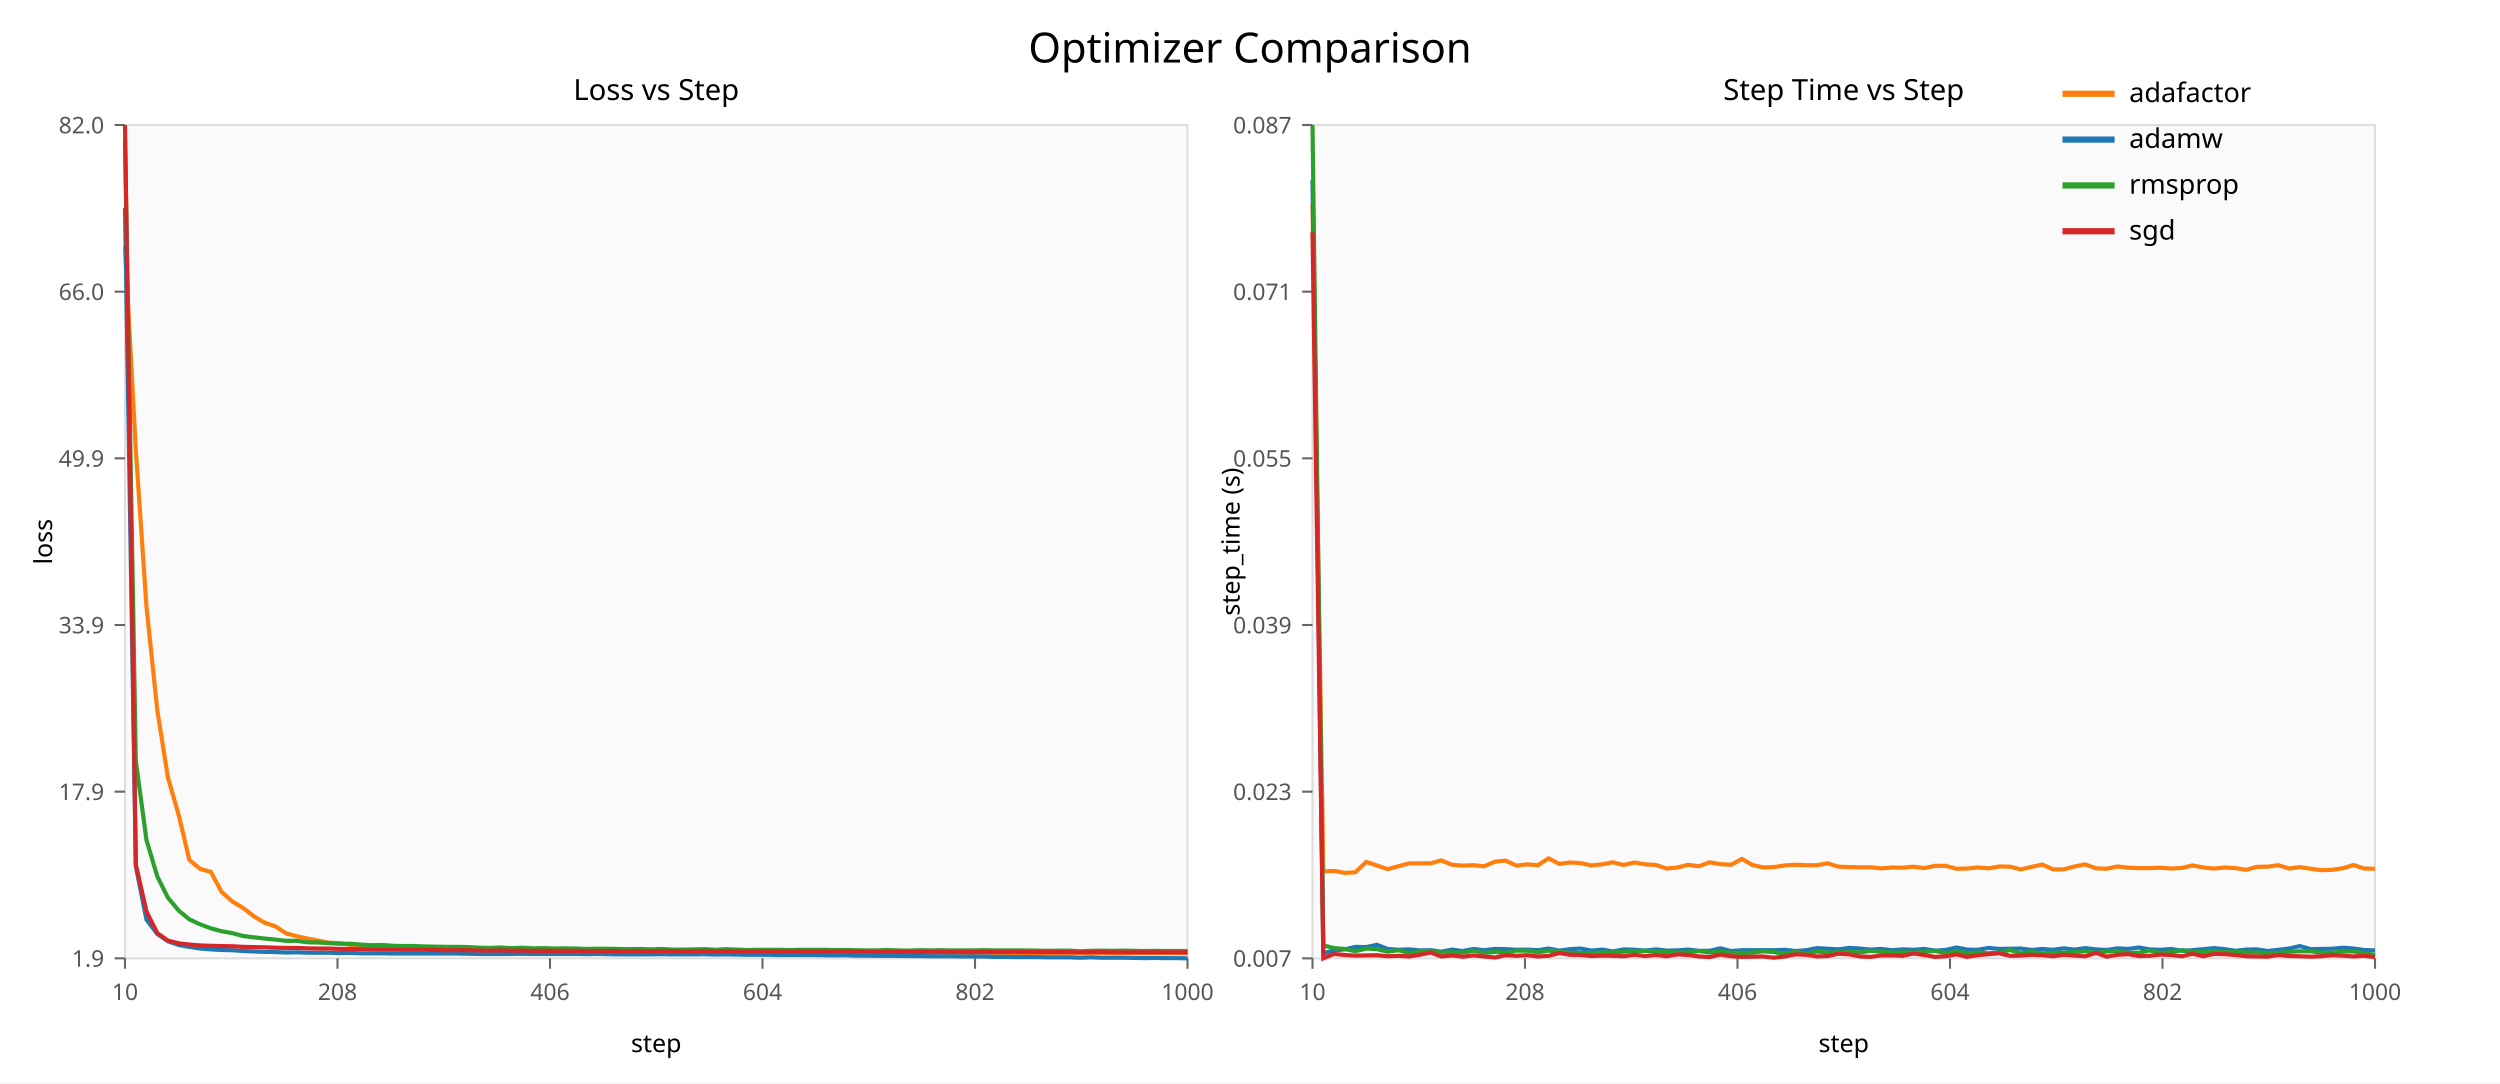
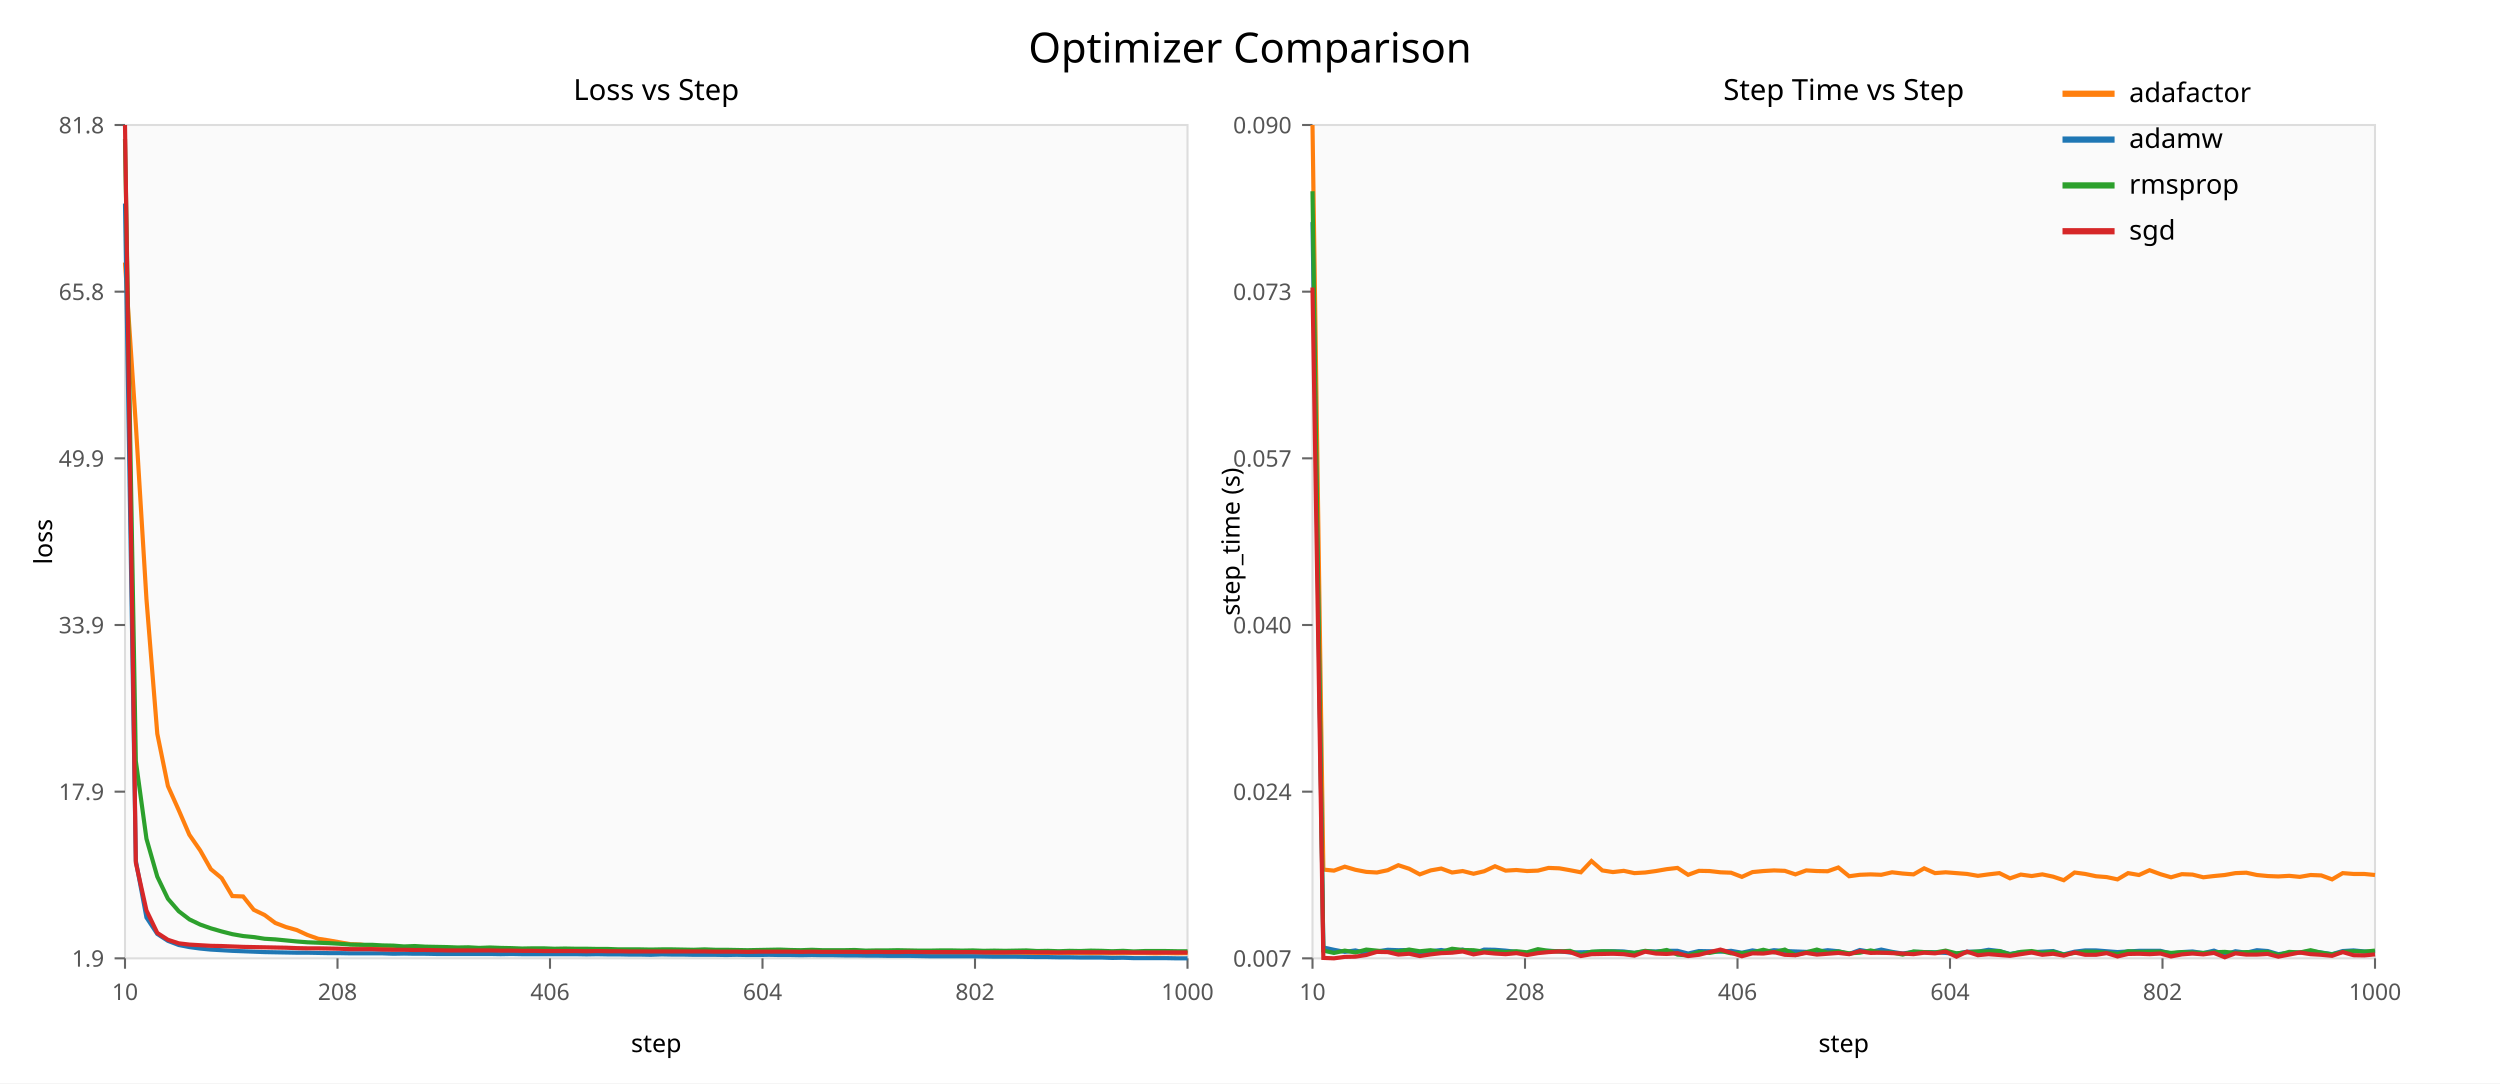
<svg xmlns="http://www.w3.org/2000/svg" width="1200" height="520" viewBox="0 0 1200 520">
  <rect x="0" y="0" width="100%" height="100%" fill="#ffffff" />
  <text x="600.0" y="30" text-anchor="middle" font-size="20" font-family="sans-serif">Optimizer Comparison</text>
  <rect x="60" y="60" width="510.0" height="400" fill="#fafafa" stroke="#dddddd" />
  <text x="315.0" y="48" text-anchor="middle" font-size="14" font-family="sans-serif">Loss vs Step</text>
  <rect x="630.0" y="60" width="510.0" height="400" fill="#fafafa" stroke="#dddddd" />
  <text x="885.0" y="48" text-anchor="middle" font-size="14" font-family="sans-serif">Step Time vs Step</text>
  <line x1="60.0" y1="460.0" x2="60.0" y2="465.0" stroke="#666" stroke-width="1" />
  <text x="60.0" y="480.0" text-anchor="middle" font-size="11" font-family="sans-serif" fill="#555">10</text>
  <line x1="162.0" y1="460.0" x2="162.0" y2="465.0" stroke="#666" stroke-width="1" />
  <text x="162.0" y="480.0" text-anchor="middle" font-size="11" font-family="sans-serif" fill="#555">208</text>
  <line x1="264.0" y1="460.0" x2="264.0" y2="465.0" stroke="#666" stroke-width="1" />
  <text x="264.0" y="480.0" text-anchor="middle" font-size="11" font-family="sans-serif" fill="#555">406</text>
  <line x1="366.0" y1="460.0" x2="366.0" y2="465.0" stroke="#666" stroke-width="1" />
  <text x="366.0" y="480.0" text-anchor="middle" font-size="11" font-family="sans-serif" fill="#555">604</text>
  <line x1="468.0" y1="460.0" x2="468.0" y2="465.0" stroke="#666" stroke-width="1" />
  <text x="468.0" y="480.0" text-anchor="middle" font-size="11" font-family="sans-serif" fill="#555">802</text>
  <line x1="570.0" y1="460.0" x2="570.0" y2="465.0" stroke="#666" stroke-width="1" />
  <text x="570.0" y="480.0" text-anchor="middle" font-size="11" font-family="sans-serif" fill="#555">1000</text>
  <line x1="55.0" y1="460.0" x2="60.0" y2="460.0" stroke="#666" stroke-width="1" />
  <text x="50.0" y="464.0" text-anchor="end" font-size="11" font-family="sans-serif" fill="#555">1.9</text>
  <line x1="55.0" y1="380.0" x2="60.0" y2="380.0" stroke="#666" stroke-width="1" />
  <text x="50.0" y="384.0" text-anchor="end" font-size="11" font-family="sans-serif" fill="#555">17.9</text>
  <line x1="55.0" y1="300.0" x2="60.0" y2="300.0" stroke="#666" stroke-width="1" />
  <text x="50.0" y="304.0" text-anchor="end" font-size="11" font-family="sans-serif" fill="#555">33.9</text>
  <line x1="55.0" y1="220.0" x2="60.0" y2="220.0" stroke="#666" stroke-width="1" />
  <text x="50.0" y="224.0" text-anchor="end" font-size="11" font-family="sans-serif" fill="#555">49.9</text>
  <line x1="55.0" y1="140.0" x2="60.0" y2="140.0" stroke="#666" stroke-width="1" />
-   <text x="50.0" y="144.0" text-anchor="end" font-size="11" font-family="sans-serif" fill="#555">66.0</text>
+   <text x="50.0" y="144.0" text-anchor="end" font-size="11" font-family="sans-serif" fill="#555">65.8</text>
  <line x1="55.0" y1="60.0" x2="60.0" y2="60.0" stroke="#666" stroke-width="1" />
-   <text x="50.0" y="64.0" text-anchor="end" font-size="11" font-family="sans-serif" fill="#555">82.0</text>
+   <text x="50.0" y="64.0" text-anchor="end" font-size="11" font-family="sans-serif" fill="#555">81.8</text>
  <line x1="630.0" y1="460.0" x2="630.0" y2="465.0" stroke="#666" stroke-width="1" />
  <text x="630.0" y="480.0" text-anchor="middle" font-size="11" font-family="sans-serif" fill="#555">10</text>
  <line x1="732.0" y1="460.0" x2="732.0" y2="465.0" stroke="#666" stroke-width="1" />
  <text x="732.0" y="480.0" text-anchor="middle" font-size="11" font-family="sans-serif" fill="#555">208</text>
  <line x1="834.0" y1="460.0" x2="834.0" y2="465.0" stroke="#666" stroke-width="1" />
  <text x="834.0" y="480.0" text-anchor="middle" font-size="11" font-family="sans-serif" fill="#555">406</text>
  <line x1="936.0" y1="460.0" x2="936.0" y2="465.0" stroke="#666" stroke-width="1" />
  <text x="936.0" y="480.0" text-anchor="middle" font-size="11" font-family="sans-serif" fill="#555">604</text>
  <line x1="1038.0" y1="460.0" x2="1038.0" y2="465.0" stroke="#666" stroke-width="1" />
  <text x="1038.0" y="480.0" text-anchor="middle" font-size="11" font-family="sans-serif" fill="#555">802</text>
  <line x1="1140.0" y1="460.0" x2="1140.0" y2="465.0" stroke="#666" stroke-width="1" />
  <text x="1140.0" y="480.0" text-anchor="middle" font-size="11" font-family="sans-serif" fill="#555">1000</text>
  <line x1="625.0" y1="460.0" x2="630.0" y2="460.0" stroke="#666" stroke-width="1" />
  <text x="620.0" y="464.0" text-anchor="end" font-size="11" font-family="sans-serif" fill="#555">0.007</text>
  <line x1="625.0" y1="380.0" x2="630.0" y2="380.0" stroke="#666" stroke-width="1" />
-   <text x="620.0" y="384.0" text-anchor="end" font-size="11" font-family="sans-serif" fill="#555">0.023</text>
+   <text x="620.0" y="384.0" text-anchor="end" font-size="11" font-family="sans-serif" fill="#555">0.024</text>
  <line x1="625.0" y1="300.0" x2="630.0" y2="300.0" stroke="#666" stroke-width="1" />
-   <text x="620.0" y="304.0" text-anchor="end" font-size="11" font-family="sans-serif" fill="#555">0.039</text>
+   <text x="620.0" y="304.0" text-anchor="end" font-size="11" font-family="sans-serif" fill="#555">0.040</text>
  <line x1="625.0" y1="220.0" x2="630.0" y2="220.0" stroke="#666" stroke-width="1" />
-   <text x="620.0" y="224.0" text-anchor="end" font-size="11" font-family="sans-serif" fill="#555">0.055</text>
+   <text x="620.0" y="224.0" text-anchor="end" font-size="11" font-family="sans-serif" fill="#555">0.057</text>
  <line x1="625.0" y1="140.0" x2="630.0" y2="140.0" stroke="#666" stroke-width="1" />
-   <text x="620.0" y="144.0" text-anchor="end" font-size="11" font-family="sans-serif" fill="#555">0.071</text>
+   <text x="620.0" y="144.0" text-anchor="end" font-size="11" font-family="sans-serif" fill="#555">0.073</text>
  <line x1="625.0" y1="60.0" x2="630.0" y2="60.0" stroke="#666" stroke-width="1" />
-   <text x="620.0" y="64.0" text-anchor="end" font-size="11" font-family="sans-serif" fill="#555">0.087</text>
-   <polyline fill="none" stroke="#ff7f0e" stroke-width="2" points="60.0,118.3 65.2,216.1 70.3,291.1 75.5,340.9 80.6,373.2 85.8,391.3 90.9,412.8 96.1,417.1 101.2,418.5 106.4,428.2 111.5,432.7 116.7,435.8 121.8,439.8 127.0,442.9 132.1,444.6 137.3,448.0 142.4,449.4 147.6,450.5 152.7,451.5 157.9,452.5 163.0,452.7 168.2,453.5 173.3,453.8 178.5,454.3 183.6,454.3 188.8,454.5 193.9,454.9 199.1,455.0 204.2,455.2 209.4,455.3 214.5,455.5 219.7,455.6 224.8,455.7 230.0,456.0 235.2,456.0 240.3,455.9 245.5,456.1 250.6,456.1 255.8,456.2 260.9,456.3 266.1,456.4 271.2,456.4 276.4,456.5 281.5,456.6 286.7,456.6 291.8,456.7 297.0,456.7 302.1,456.8 307.3,456.8 312.4,456.9 317.6,456.8 322.7,456.9 327.9,457.0 333.0,457.0 338.2,457.0 343.3,457.1 348.5,457.0 353.6,457.1 358.8,457.1 363.9,457.1 369.1,457.1 374.2,457.1 379.4,457.1 384.5,457.2 389.7,457.2 394.8,457.2 400.0,457.3 405.2,457.3 410.3,457.4 415.5,457.3 420.6,457.3 425.8,457.3 430.9,457.3 436.1,457.4 441.2,457.3 446.4,457.4 451.5,457.3 456.7,457.4 461.8,457.4 467.0,457.4 472.1,457.3 477.3,457.4 482.4,457.4 487.6,457.4 492.7,457.5 497.9,457.4 503.0,457.5 508.2,457.5 513.3,457.5 518.5,457.5 523.6,457.4 528.8,457.4 533.9,457.5 539.1,457.5 544.2,457.5 549.4,457.5 554.5,457.4 559.7,457.5 564.8,457.5 570.0,457.5" />
-   <polyline fill="none" stroke="#ff7f0e" stroke-width="2" points="630.0,98.1 635.2,418.3 640.3,418.0 645.5,419.0 650.6,418.7 655.8,413.7 660.9,415.4 666.1,417.2 671.2,415.8 676.4,414.4 681.5,414.4 686.7,414.4 691.8,413.0 697.0,415.1 702.1,415.5 707.3,415.3 712.4,415.8 717.6,413.6 722.7,413.1 727.9,415.5 733.0,414.9 738.2,415.3 743.3,412.0 748.5,414.7 753.6,414.0 758.8,414.3 763.9,415.4 769.1,414.9 774.2,413.9 779.4,415.2 784.5,414.0 789.7,414.9 794.8,415.2 800.0,416.9 805.2,416.4 810.3,415.1 815.5,415.8 820.6,413.9 825.8,414.8 830.9,415.1 836.1,412.3 841.2,415.2 846.4,416.4 851.5,416.2 856.7,415.4 861.8,415.1 867.0,415.3 872.1,415.3 877.3,414.4 882.4,416.0 887.6,416.2 892.7,416.3 897.9,416.3 903.0,416.8 908.2,416.4 913.3,416.5 918.5,416.0 923.6,416.7 928.8,415.6 933.9,415.6 939.1,417.0 944.2,416.9 949.4,416.4 954.5,416.8 959.7,415.9 964.8,416.0 970.0,417.3 975.2,416.1 980.3,415.0 985.5,417.3 990.6,417.3 995.8,415.9 1000.9,414.9 1006.1,416.8 1011.2,417.0 1016.4,415.9 1021.5,416.5 1026.7,416.7 1031.8,416.7 1037.0,416.5 1042.1,416.9 1047.3,416.6 1052.4,415.4 1057.6,416.4 1062.7,416.9 1067.9,416.4 1073.0,416.7 1078.2,417.5 1083.3,416.1 1088.5,416.0 1093.6,415.3 1098.8,416.9 1103.9,416.2 1109.1,417.0 1114.2,417.7 1119.4,417.5 1124.5,416.8 1129.7,415.2 1134.8,416.9 1140.0,417.0" />
-   <polyline fill="none" stroke="#1f77b4" stroke-width="2" points="60.0,99.9 65.2,415.8 70.3,441.4 75.5,448.3 80.6,451.8 85.8,453.6 90.9,454.5 96.1,455.3 101.2,455.7 106.4,456.0 111.5,456.1 116.7,456.5 121.8,456.7 127.0,456.9 132.1,457.0 137.3,457.2 142.4,457.1 147.6,457.3 152.7,457.3 157.9,457.3 163.0,457.5 168.2,457.4 173.3,457.6 178.5,457.6 183.6,457.6 188.8,457.7 193.9,457.7 199.1,457.7 204.2,457.7 209.4,457.7 214.5,457.7 219.7,457.7 224.8,457.8 230.0,457.9 235.2,457.9 240.3,457.9 245.5,457.9 250.6,457.8 255.8,457.9 260.9,457.9 266.1,457.9 271.2,457.9 276.4,457.9 281.5,458.0 286.7,457.9 291.8,458.0 297.0,458.1 302.1,458.1 307.3,458.1 312.4,458.1 317.6,458.0 322.7,458.1 327.9,458.1 333.0,458.1 338.2,458.0 343.3,458.2 348.5,458.1 353.6,458.2 358.8,458.3 363.9,458.3 369.1,458.3 374.2,458.4 379.4,458.4 384.5,458.4 389.7,458.4 394.8,458.5 400.0,458.6 405.2,458.5 410.3,458.7 415.5,458.7 420.6,458.8 425.8,458.8 430.9,458.8 436.1,458.9 441.2,458.9 446.4,459.0 451.5,459.0 456.7,459.0 461.8,459.1 467.0,459.1 472.1,459.1 477.3,459.3 482.4,459.3 487.6,459.4 492.7,459.4 497.9,459.4 503.0,459.5 508.2,459.5 513.3,459.5 518.5,459.7 523.6,459.5 528.8,459.7 533.9,459.7 539.1,459.7 544.2,459.8 549.4,459.9 554.5,459.8 559.7,459.9 564.8,459.9 570.0,460.0" />
-   <polyline fill="none" stroke="#1f77b4" stroke-width="2" points="630.0,86.4 635.2,457.6 640.3,456.2 645.5,455.7 650.6,454.5 655.8,454.6 660.9,453.5 666.1,455.5 671.2,455.9 676.4,455.7 681.5,456.2 686.7,456.1 691.8,456.8 697.0,455.8 702.1,456.5 707.3,455.5 712.4,456.1 717.6,455.5 722.7,455.6 727.9,455.9 733.0,455.8 738.2,456.1 743.3,455.3 748.5,456.3 753.6,455.6 758.8,455.3 763.9,456.3 769.1,455.8 774.2,456.7 779.4,455.7 784.5,455.9 789.7,456.3 794.8,455.7 800.0,456.3 805.2,456.2 810.3,455.8 815.5,456.4 820.6,456.4 825.8,455.2 830.9,456.5 836.1,456.1 841.2,456.1 846.4,456.1 851.5,456.1 856.7,455.9 861.8,456.5 867.0,456.1 872.1,455.1 877.3,455.4 882.4,455.7 887.6,455.0 892.7,455.3 897.9,455.8 903.0,455.5 908.2,456.1 913.3,455.7 918.5,455.9 923.6,455.5 928.8,456.3 933.9,456.0 939.1,454.8 944.2,455.8 949.4,455.9 954.5,455.0 959.7,455.5 964.8,455.4 970.0,455.3 975.2,456.0 980.3,455.5 985.5,455.9 990.6,455.2 995.8,455.8 1000.9,455.1 1006.1,455.7 1011.2,456.0 1016.4,455.2 1021.5,455.5 1026.7,454.8 1031.8,455.7 1037.0,455.9 1042.1,455.5 1047.3,456.4 1052.4,456.1 1057.6,455.6 1062.7,455.1 1067.9,455.6 1073.0,456.4 1078.2,455.8 1083.3,455.7 1088.5,456.5 1093.6,455.9 1098.8,455.3 1103.9,454.1 1109.1,455.6 1114.2,455.5 1119.4,455.4 1124.5,454.9 1129.7,455.3 1134.8,456.0 1140.0,456.2" />
-   <polyline fill="none" stroke="#2ca02c" stroke-width="2" points="60.0,66.4 65.2,365.3 70.3,403.2 75.5,420.7 80.6,430.9 85.8,437.1 90.9,441.3 96.1,443.7 101.2,445.6 106.4,447.0 111.5,447.9 116.7,449.3 121.8,449.9 127.0,450.5 132.1,451.0 137.3,451.6 142.4,451.6 147.6,452.3 152.7,452.4 157.9,452.7 163.0,453.0 168.2,453.0 173.3,453.4 178.5,453.7 183.6,453.6 188.8,454.0 193.9,454.1 199.1,454.1 204.2,454.3 209.4,454.4 214.5,454.5 219.7,454.5 224.8,454.6 230.0,454.9 235.2,455.0 240.3,454.8 245.5,455.1 250.6,454.9 255.8,455.2 260.9,455.1 266.1,455.3 271.2,455.2 276.4,455.3 281.5,455.5 286.7,455.4 291.8,455.4 297.0,455.5 302.1,455.6 307.3,455.5 312.4,455.7 317.6,455.5 322.7,455.8 327.9,455.8 333.0,455.7 338.2,455.6 343.3,455.9 348.5,455.6 353.6,455.8 358.8,456.0 363.9,455.9 369.1,455.9 374.2,455.9 379.4,456.0 384.5,455.9 389.7,455.9 394.8,455.9 400.0,456.0 405.2,456.0 410.3,456.1 415.5,456.2 420.6,456.2 425.8,456.0 430.9,456.2 436.1,456.3 441.2,456.1 446.4,456.2 451.5,456.1 456.7,456.2 461.8,456.2 467.0,456.2 472.1,456.1 477.3,456.2 482.4,456.2 487.6,456.2 492.7,456.2 497.9,456.3 503.0,456.4 508.2,456.3 513.3,456.3 518.5,456.6 523.6,456.4 528.8,456.3 533.9,456.4 539.1,456.3 544.2,456.4 549.4,456.5 554.5,456.4 559.7,456.5 564.8,456.5 570.0,456.5" />
-   <polyline fill="none" stroke="#2ca02c" stroke-width="2" points="630.0,60.0 635.2,453.8 640.3,455.1 645.5,455.5 650.6,456.6 655.8,455.3 660.9,455.6 666.1,456.8 671.2,456.1 676.4,457.5 681.5,456.8 686.7,456.5 691.8,457.3 697.0,457.1 702.1,457.3 707.3,456.3 712.4,457.4 717.6,456.9 722.7,457.4 727.9,456.3 733.0,456.3 738.2,457.1 743.3,456.3 748.5,456.8 753.6,457.4 758.8,457.4 763.9,457.5 769.1,457.2 774.2,457.2 779.4,456.8 784.5,456.5 789.7,456.4 794.8,456.7 800.0,457.0 805.2,457.2 810.3,457.2 815.5,456.5 820.6,457.2 825.8,456.9 830.9,457.3 836.1,457.4 841.2,457.3 846.4,456.6 851.5,457.0 856.7,457.8 861.8,456.9 867.0,457.8 872.1,456.7 877.3,457.3 882.4,457.1 887.6,456.8 892.7,457.2 897.9,456.4 903.0,456.8 908.2,457.3 913.3,457.1 918.5,457.2 923.6,456.9 928.8,456.4 933.9,457.5 939.1,456.7 944.2,457.5 949.4,457.2 954.5,457.6 959.7,457.2 964.8,456.0 970.0,457.6 975.2,457.0 980.3,457.6 985.5,457.3 990.6,457.3 995.8,457.1 1000.9,456.5 1006.1,457.4 1011.2,456.7 1016.4,456.5 1021.5,457.4 1026.7,457.3 1031.8,456.2 1037.0,457.4 1042.1,457.0 1047.3,456.1 1052.4,456.9 1057.6,457.0 1062.7,456.4 1067.9,457.0 1073.0,456.9 1078.2,457.2 1083.3,457.2 1088.5,457.5 1093.6,457.4 1098.8,456.9 1103.9,456.6 1109.1,456.6 1114.2,457.3 1119.4,457.4 1124.5,456.7 1129.7,456.7 1134.8,457.5 1140.0,458.4" />
-   <polyline fill="none" stroke="#d62728" stroke-width="2" points="60.0,60.0 65.2,415.0 70.3,437.5 75.5,447.9 80.6,451.5 85.8,452.8 90.9,453.4 96.1,453.8 101.2,454.0 106.4,454.1 111.5,454.2 116.7,454.5 121.8,454.6 127.0,454.7 132.1,454.9 137.3,455.0 142.4,455.0 147.6,455.2 152.7,455.3 157.9,455.3 163.0,455.5 168.2,455.5 173.3,455.6 178.5,455.7 183.6,455.7 188.8,455.8 193.9,455.9 199.1,455.9 204.2,455.9 209.4,456.0 214.5,456.1 219.7,456.1 224.8,456.1 230.0,456.2 235.2,456.3 240.3,456.2 245.5,456.3 250.6,456.3 255.8,456.4 260.9,456.4 266.1,456.4 271.2,456.4 276.4,456.4 281.5,456.5 286.7,456.5 291.8,456.5 297.0,456.5 302.1,456.6 307.3,456.6 312.4,456.6 317.6,456.5 322.7,456.6 327.9,456.7 333.0,456.7 338.2,456.6 343.3,456.7 348.5,456.6 353.6,456.7 358.8,456.8 363.9,456.7 369.1,456.7 374.2,456.7 379.4,456.7 384.5,456.7 389.7,456.8 394.8,456.7 400.0,456.8 405.2,456.8 410.3,456.9 415.5,456.8 420.6,456.9 425.8,456.9 430.9,456.9 436.1,456.9 441.2,456.9 446.4,456.9 451.5,456.9 456.7,456.9 461.8,456.9 467.0,457.0 472.1,456.9 477.3,456.9 482.4,456.9 487.6,456.9 492.7,457.0 497.9,457.0 503.0,457.0 508.2,457.0 513.3,457.0 518.5,457.1 523.6,457.0 528.8,457.0 533.9,457.1 539.1,457.1 544.2,457.1 549.4,457.1 554.5,457.1 559.7,457.1 564.8,457.1 570.0,457.1" />
-   <polyline fill="none" stroke="#d62728" stroke-width="2" points="630.0,111.5 635.2,460.0 640.3,457.9 645.5,458.4 650.6,458.7 655.8,458.6 660.9,458.5 666.1,459.0 671.2,458.8 676.4,459.1 681.5,458.3 686.7,457.2 691.8,459.1 697.0,458.6 702.1,459.2 707.3,458.6 712.4,459.1 717.6,459.6 722.7,458.5 727.9,458.8 733.0,458.5 738.2,459.1 743.3,458.8 748.5,457.5 753.6,458.3 758.8,458.4 763.9,458.9 769.1,458.7 774.2,458.8 779.4,459.0 784.5,458.3 789.7,458.9 794.8,458.4 800.0,459.0 805.2,458.1 810.3,458.4 815.5,459.1 820.6,459.4 825.8,458.2 830.9,459.0 836.1,459.3 841.2,459.2 846.4,459.1 851.5,459.7 856.7,459.1 861.8,458.1 867.0,458.3 872.1,459.1 877.3,458.9 882.4,457.8 887.6,458.1 892.7,459.1 897.9,459.3 903.0,458.6 908.2,458.6 913.3,458.8 918.5,457.7 923.6,458.4 928.8,459.3 933.9,459.0 939.1,458.1 944.2,459.3 949.4,458.5 954.5,458.0 959.7,457.6 964.8,458.8 970.0,458.7 975.2,458.3 980.3,458.5 985.5,459.0 990.6,458.3 995.8,458.7 1000.9,459.0 1006.1,457.4 1011.2,459.2 1016.4,458.3 1021.5,458.0 1026.7,458.9 1031.8,458.8 1037.0,458.2 1042.1,458.4 1047.3,459.0 1052.4,457.8 1057.6,459.0 1062.7,457.9 1067.9,458.0 1073.0,458.4 1078.2,459.0 1083.3,459.1 1088.5,459.2 1093.6,458.4 1098.8,458.9 1103.9,459.0 1109.1,459.2 1114.2,459.0 1119.4,458.5 1124.5,458.7 1129.7,459.1 1134.8,458.8 1140.0,459.4" />
+   <text x="620.0" y="64.0" text-anchor="end" font-size="11" font-family="sans-serif" fill="#555">0.090</text>
+   <polyline fill="none" stroke="#ff7f0e" stroke-width="2" points="60.0,126.0 65.2,203.9 70.3,287.6 75.5,352.2 80.6,377.3 85.8,388.9 90.9,400.7 96.1,408.2 101.2,417.2 106.4,421.5 111.5,430.1 116.7,430.3 121.8,436.7 127.0,439.2 132.1,443.0 137.3,445.0 142.4,446.4 147.6,448.8 152.7,450.6 157.9,451.4 163.0,452.3 168.2,453.2 173.3,453.4 178.5,454.2 183.6,454.4 188.8,454.7 193.9,454.8 199.1,455.2 204.2,455.2 209.4,455.4 214.5,455.5 219.7,455.7 224.8,455.9 230.0,455.9 235.2,455.9 240.3,456.1 245.5,456.0 250.6,456.3 255.8,456.3 260.9,456.3 266.1,456.4 271.2,456.4 276.4,456.5 281.5,456.5 286.7,456.5 291.8,456.7 297.0,456.7 302.1,456.7 307.3,456.8 312.4,456.8 317.6,456.8 322.7,456.8 327.9,456.9 333.0,456.9 338.2,456.9 343.3,457.0 348.5,457.0 353.6,457.0 358.8,457.1 363.9,457.1 369.1,457.0 374.2,457.0 379.4,457.1 384.5,457.1 389.7,457.0 394.8,457.1 400.0,457.2 405.2,457.2 410.3,457.2 415.5,457.3 420.6,457.2 425.8,457.3 430.9,457.3 436.1,457.3 441.2,457.4 446.4,457.4 451.5,457.4 456.7,457.4 461.8,457.4 467.0,457.3 472.1,457.4 477.3,457.4 482.4,457.4 487.6,457.4 492.7,457.4 497.9,457.4 503.0,457.4 508.2,457.5 513.3,457.5 518.5,457.5 523.6,457.6 528.8,457.5 533.9,457.6 539.1,457.5 544.2,457.5 549.4,457.5 554.5,457.6 559.7,457.5 564.8,457.6 570.0,457.5" />
+   <polyline fill="none" stroke="#ff7f0e" stroke-width="2" points="630.0,60.0 635.2,417.4 640.3,417.9 645.5,416.0 650.6,417.5 655.8,418.5 660.9,418.8 666.1,417.7 671.2,415.3 676.4,417.0 681.5,419.7 686.7,417.8 691.8,416.9 697.0,418.8 702.1,418.1 707.3,419.4 712.4,418.2 717.6,415.8 722.7,417.9 727.9,417.6 733.0,418.1 738.2,417.9 743.3,416.6 748.5,416.8 753.6,417.7 758.8,418.7 763.9,413.3 769.1,417.8 774.2,418.6 779.4,418.0 784.5,419.1 789.7,418.8 794.8,418.1 800.0,417.2 805.2,416.6 810.3,419.9 815.5,418.0 820.6,418.1 825.8,418.7 830.9,418.9 836.1,420.9 841.2,418.6 846.4,418.1 851.5,417.8 856.7,418.0 861.8,419.7 867.0,417.8 872.1,418.1 877.3,418.2 882.4,416.4 887.6,420.6 892.7,419.9 897.9,419.7 903.0,419.9 908.2,418.7 913.3,419.3 918.5,419.7 923.6,416.8 928.8,419.1 933.9,418.7 939.1,419.1 944.2,419.5 949.4,420.4 954.5,419.7 959.7,419.1 964.8,421.6 970.0,419.8 975.2,420.5 980.3,419.7 985.5,420.8 990.6,422.5 995.8,418.8 1000.9,419.5 1006.1,420.6 1011.2,421.0 1016.4,422.1 1021.5,419.1 1026.7,420.0 1031.8,417.7 1037.0,419.6 1042.1,421.1 1047.3,419.6 1052.4,419.8 1057.6,421.1 1062.7,420.5 1067.9,420.0 1073.0,419.1 1078.2,418.9 1083.3,420.0 1088.5,420.5 1093.6,420.7 1098.8,420.4 1103.9,420.9 1109.1,420.0 1114.2,420.2 1119.4,422.1 1124.5,419.1 1129.7,419.5 1134.8,419.5 1140.0,420.0" />
+   <polyline fill="none" stroke="#1f77b4" stroke-width="2" points="60.0,97.7 65.2,413.2 70.3,440.4 75.5,448.3 80.6,451.6 85.8,453.6 90.9,454.6 96.1,455.3 101.2,455.8 106.4,456.1 111.5,456.4 116.7,456.6 121.8,456.8 127.0,457.0 132.1,457.1 137.3,457.2 142.4,457.3 147.6,457.3 152.7,457.4 157.9,457.5 163.0,457.5 168.2,457.6 173.3,457.6 178.5,457.6 183.6,457.6 188.8,457.8 193.9,457.7 199.1,457.8 204.2,457.8 209.4,457.9 214.5,457.9 219.7,457.9 224.8,457.9 230.0,457.9 235.2,457.9 240.3,458.0 245.5,457.9 250.6,458.0 255.8,458.0 260.9,458.0 266.1,458.0 271.2,458.0 276.4,458.0 281.5,458.1 286.7,458.0 291.8,458.1 297.0,458.1 302.1,458.2 307.3,458.2 312.4,458.3 317.6,458.1 322.7,458.2 327.9,458.2 333.0,458.3 338.2,458.3 343.3,458.3 348.5,458.4 353.6,458.3 358.8,458.4 363.9,458.4 369.1,458.3 374.2,458.4 379.4,458.4 384.5,458.5 389.7,458.4 394.8,458.5 400.0,458.5 405.2,458.6 410.3,458.6 415.5,458.7 420.6,458.7 425.8,458.8 430.9,458.8 436.1,458.8 441.2,458.9 446.4,459.0 451.5,459.0 456.7,459.0 461.8,459.0 467.0,459.0 472.1,459.1 477.3,459.2 482.4,459.2 487.6,459.2 492.7,459.3 497.9,459.4 503.0,459.4 508.2,459.5 513.3,459.5 518.5,459.6 523.6,459.6 528.8,459.6 533.9,459.8 539.1,459.7 544.2,459.9 549.4,459.9 554.5,459.9 559.7,459.9 564.8,460.0 570.0,460.0" />
+   <polyline fill="none" stroke="#1f77b4" stroke-width="2" points="630.0,106.6 635.2,454.8 640.3,455.9 645.5,456.9 650.6,456.2 655.8,457.5 660.9,456.7 666.1,455.9 671.2,456.1 676.4,456.0 681.5,458.0 686.7,456.6 691.8,456.0 697.0,456.9 702.1,455.8 707.3,457.7 712.4,455.8 717.6,455.9 722.7,456.3 727.9,456.9 733.0,457.7 738.2,456.7 743.3,456.4 748.5,456.6 753.6,457.2 758.8,457.1 763.9,457.0 769.1,456.7 774.2,456.6 779.4,456.7 784.5,457.4 789.7,456.6 794.8,456.7 800.0,456.4 805.2,456.4 810.3,457.7 815.5,456.5 820.6,456.6 825.8,456.8 830.9,456.4 836.1,457.3 841.2,456.2 846.4,457.0 851.5,456.1 856.7,456.5 861.8,456.7 867.0,456.9 872.1,456.8 877.3,456.1 882.4,456.6 887.6,457.9 892.7,456.0 897.9,456.9 903.0,455.8 908.2,456.9 913.3,457.7 918.5,456.9 923.6,457.0 928.8,457.1 933.9,457.4 939.1,457.8 944.2,456.8 949.4,456.8 954.5,455.9 959.7,456.5 964.8,457.9 970.0,457.0 975.2,457.1 980.3,456.8 985.5,456.5 990.6,458.1 995.8,456.8 1000.9,456.2 1006.1,456.2 1011.2,456.6 1016.4,457.0 1021.5,456.7 1026.7,456.4 1031.8,456.4 1037.0,456.4 1042.1,457.7 1047.3,457.0 1052.4,456.7 1057.6,457.5 1062.7,456.3 1067.9,458.2 1073.0,456.6 1078.2,457.3 1083.3,456.1 1088.5,456.5 1093.6,458.0 1098.8,457.3 1103.9,457.2 1109.1,456.6 1114.2,457.2 1119.4,458.0 1124.5,456.5 1129.7,456.2 1134.8,456.7 1140.0,457.0" />
+   <polyline fill="none" stroke="#2ca02c" stroke-width="2" points="60.0,66.7 65.2,365.3 70.3,402.6 75.5,420.8 80.6,431.4 85.8,437.4 90.9,441.3 96.1,443.8 101.2,445.6 106.4,447.1 111.5,448.4 116.7,449.3 121.8,449.8 127.0,450.6 132.1,450.9 137.3,451.4 142.4,451.9 147.6,452.3 152.7,452.5 157.9,452.7 163.0,453.0 168.2,453.4 173.3,453.5 178.5,453.5 183.6,453.8 188.8,453.9 193.9,454.3 199.1,454.1 204.2,454.4 209.4,454.5 214.5,454.6 219.7,454.8 224.8,454.7 230.0,455.0 235.2,454.8 240.3,455.0 245.5,455.1 250.6,455.3 255.8,455.2 260.9,455.2 266.1,455.4 271.2,455.3 276.4,455.4 281.5,455.4 286.7,455.5 291.8,455.5 297.0,455.7 302.1,455.7 307.3,455.7 312.4,455.8 317.6,455.7 322.7,455.7 327.9,455.8 333.0,455.9 338.2,455.7 343.3,455.9 348.5,455.9 353.6,456.0 358.8,456.1 363.9,456.0 369.1,455.9 374.2,455.8 379.4,456.0 384.5,456.1 389.7,455.9 394.8,456.1 400.0,456.1 405.2,456.1 410.3,456.0 415.5,456.3 420.6,456.2 425.8,456.2 430.9,456.1 436.1,456.2 441.2,456.3 446.4,456.3 451.5,456.2 456.7,456.2 461.8,456.3 467.0,456.2 472.1,456.4 477.3,456.3 482.4,456.4 487.6,456.3 492.7,456.2 497.9,456.5 503.0,456.4 508.2,456.6 513.3,456.4 518.5,456.5 523.6,456.3 528.8,456.4 533.9,456.6 539.1,456.4 544.2,456.7 549.4,456.5 554.5,456.5 559.7,456.5 564.8,456.6 570.0,456.6" />
+   <polyline fill="none" stroke="#2ca02c" stroke-width="2" points="630.0,91.8 635.2,456.3 640.3,457.4 645.5,456.3 650.6,457.2 655.8,455.8 660.9,456.3 666.1,456.9 671.2,456.7 676.4,455.8 681.5,456.6 686.7,456.1 691.8,456.9 697.0,455.4 702.1,456.0 707.3,456.1 712.4,456.8 717.6,456.6 722.7,457.0 727.9,456.6 733.0,457.1 738.2,455.6 743.3,456.4 748.5,456.7 753.6,456.4 758.8,458.3 763.9,456.8 769.1,456.6 774.2,456.7 779.4,457.0 784.5,457.4 789.7,456.4 794.8,457.0 800.0,456.0 805.2,458.2 810.3,458.6 815.5,457.0 820.6,457.4 825.8,456.4 830.9,457.6 836.1,457.5 841.2,457.1 846.4,455.9 851.5,457.1 856.7,455.8 861.8,458.4 867.0,457.1 872.1,455.8 877.3,457.3 882.4,456.7 887.6,457.6 892.7,457.3 897.9,456.2 903.0,457.3 908.2,457.2 913.3,458.2 918.5,456.7 923.6,457.0 928.8,457.2 933.9,456.3 939.1,457.6 944.2,457.1 949.4,456.7 954.5,456.7 959.7,456.5 964.8,458.1 970.0,456.9 975.2,456.5 980.3,457.4 985.5,456.8 990.6,458.2 995.8,457.4 1000.9,456.8 1006.1,456.9 1011.2,457.3 1016.4,457.9 1021.5,456.6 1026.7,456.9 1031.8,456.8 1037.0,456.8 1042.1,457.4 1047.3,457.0 1052.4,457.2 1057.6,457.4 1062.7,457.1 1067.9,456.9 1073.0,457.4 1078.2,457.0 1083.3,457.1 1088.5,456.9 1093.6,458.4 1098.8,456.9 1103.9,457.2 1109.1,456.1 1114.2,457.3 1119.4,458.1 1124.5,456.9 1129.7,456.6 1134.8,456.8 1140.0,456.3" />
+   <polyline fill="none" stroke="#d62728" stroke-width="2" points="60.0,60.0 65.2,414.1 70.3,437.0 75.5,447.8 80.6,451.1 85.8,452.8 90.9,453.4 96.1,453.7 101.2,454.0 106.4,454.1 111.5,454.3 116.7,454.5 121.8,454.6 127.0,454.7 132.1,454.8 137.3,454.9 142.4,455.1 147.6,455.2 152.7,455.2 157.9,455.3 163.0,455.4 168.2,455.6 173.3,455.6 178.5,455.6 183.6,455.8 188.8,455.9 193.9,455.9 199.1,456.0 204.2,456.0 209.4,456.1 214.5,456.2 219.7,456.2 224.8,456.2 230.0,456.2 235.2,456.2 240.3,456.3 245.5,456.3 250.6,456.4 255.8,456.4 260.9,456.5 266.1,456.5 271.2,456.5 276.4,456.5 281.5,456.6 286.7,456.5 291.8,456.6 297.0,456.6 302.1,456.7 307.3,456.7 312.4,456.7 317.6,456.7 322.7,456.7 327.9,456.7 333.0,456.7 338.2,456.7 343.3,456.8 348.5,456.8 353.6,456.8 358.8,456.9 363.9,456.8 369.1,456.8 374.2,456.8 379.4,456.8 384.5,456.9 389.7,456.8 394.8,456.9 400.0,456.9 405.2,456.9 410.3,456.9 415.5,457.0 420.6,456.9 425.8,457.0 430.9,457.0 436.1,456.9 441.2,457.0 446.4,457.0 451.5,457.0 456.7,457.0 461.8,457.0 467.0,457.0 472.1,457.1 477.3,457.1 482.4,457.1 487.6,457.0 492.7,457.0 497.9,457.1 503.0,457.1 508.2,457.2 513.3,457.1 518.5,457.1 523.6,457.1 528.8,457.1 533.9,457.2 539.1,457.1 544.2,457.2 549.4,457.2 554.5,457.2 559.7,457.2 564.8,457.2 570.0,457.2" />
+   <polyline fill="none" stroke="#d62728" stroke-width="2" points="630.0,138.0 635.2,459.8 640.3,460.0 645.5,459.3 650.6,459.2 655.8,458.4 660.9,456.9 666.1,457.0 671.2,458.2 676.4,457.8 681.5,458.9 686.7,458.1 691.8,457.5 697.0,457.3 702.1,456.7 707.3,458.1 712.4,457.2 717.6,457.7 722.7,458.0 727.9,457.5 733.0,458.4 738.2,457.5 743.3,457.0 748.5,456.7 753.6,457.0 758.8,458.9 763.9,458.0 769.1,457.9 774.2,457.8 779.4,458.0 784.5,458.7 789.7,456.8 794.8,457.7 800.0,457.9 805.2,457.5 810.3,458.9 815.5,458.3 820.6,457.0 825.8,455.8 830.9,457.3 836.1,459.0 841.2,457.6 846.4,457.7 851.5,457.0 856.7,458.3 861.8,458.5 867.0,457.4 872.1,458.2 877.3,457.8 882.4,457.4 887.6,458.0 892.7,456.6 897.9,457.4 903.0,457.3 908.2,457.5 913.3,457.7 918.5,458.0 923.6,457.3 928.8,457.6 933.9,456.8 939.1,459.2 944.2,456.8 949.4,458.5 954.5,458.0 959.7,458.4 964.8,458.8 970.0,458.0 975.2,457.2 980.3,458.3 985.5,457.8 990.6,458.7 995.8,457.2 1000.9,458.3 1006.1,458.3 1011.2,457.5 1016.4,459.1 1021.5,457.9 1026.7,457.8 1031.8,458.0 1037.0,457.7 1042.1,459.1 1047.3,458.1 1052.4,457.7 1057.6,458.1 1062.7,457.4 1067.9,459.5 1073.0,457.6 1078.2,458.2 1083.3,458.2 1088.5,457.9 1093.6,459.2 1098.8,458.2 1103.9,457.2 1109.1,458.0 1114.2,458.3 1119.4,458.8 1124.5,457.0 1129.7,458.5 1134.8,458.6 1140.0,458.1" />
  <line x1="990" y1="45" x2="1015" y2="45" stroke="#ff7f0e" stroke-width="3" />
  <text x="1022" y="49" font-size="13" font-family="sans-serif">adafactor</text>
  <line x1="990" y1="67" x2="1015" y2="67" stroke="#1f77b4" stroke-width="3" />
  <text x="1022" y="71" font-size="13" font-family="sans-serif">adamw</text>
  <line x1="990" y1="89" x2="1015" y2="89" stroke="#2ca02c" stroke-width="3" />
  <text x="1022" y="93" font-size="13" font-family="sans-serif">rmsprop</text>
  <line x1="990" y1="111" x2="1015" y2="111" stroke="#d62728" stroke-width="3" />
  <text x="1022" y="115" font-size="13" font-family="sans-serif">sgd</text>
  <text x="315.0" y="505" text-anchor="middle" font-size="12" font-family="sans-serif">step</text>
  <text x="885.0" y="505" text-anchor="middle" font-size="12" font-family="sans-serif">step</text>
  <text x="25" y="260.0" text-anchor="middle" font-size="12" font-family="sans-serif" transform="rotate(-90 25,260.0)">loss</text>
  <text x="595.0" y="260.0" text-anchor="middle" font-size="12" font-family="sans-serif" transform="rotate(-90 595.0,260.0)">step_time (s)</text>
</svg>
